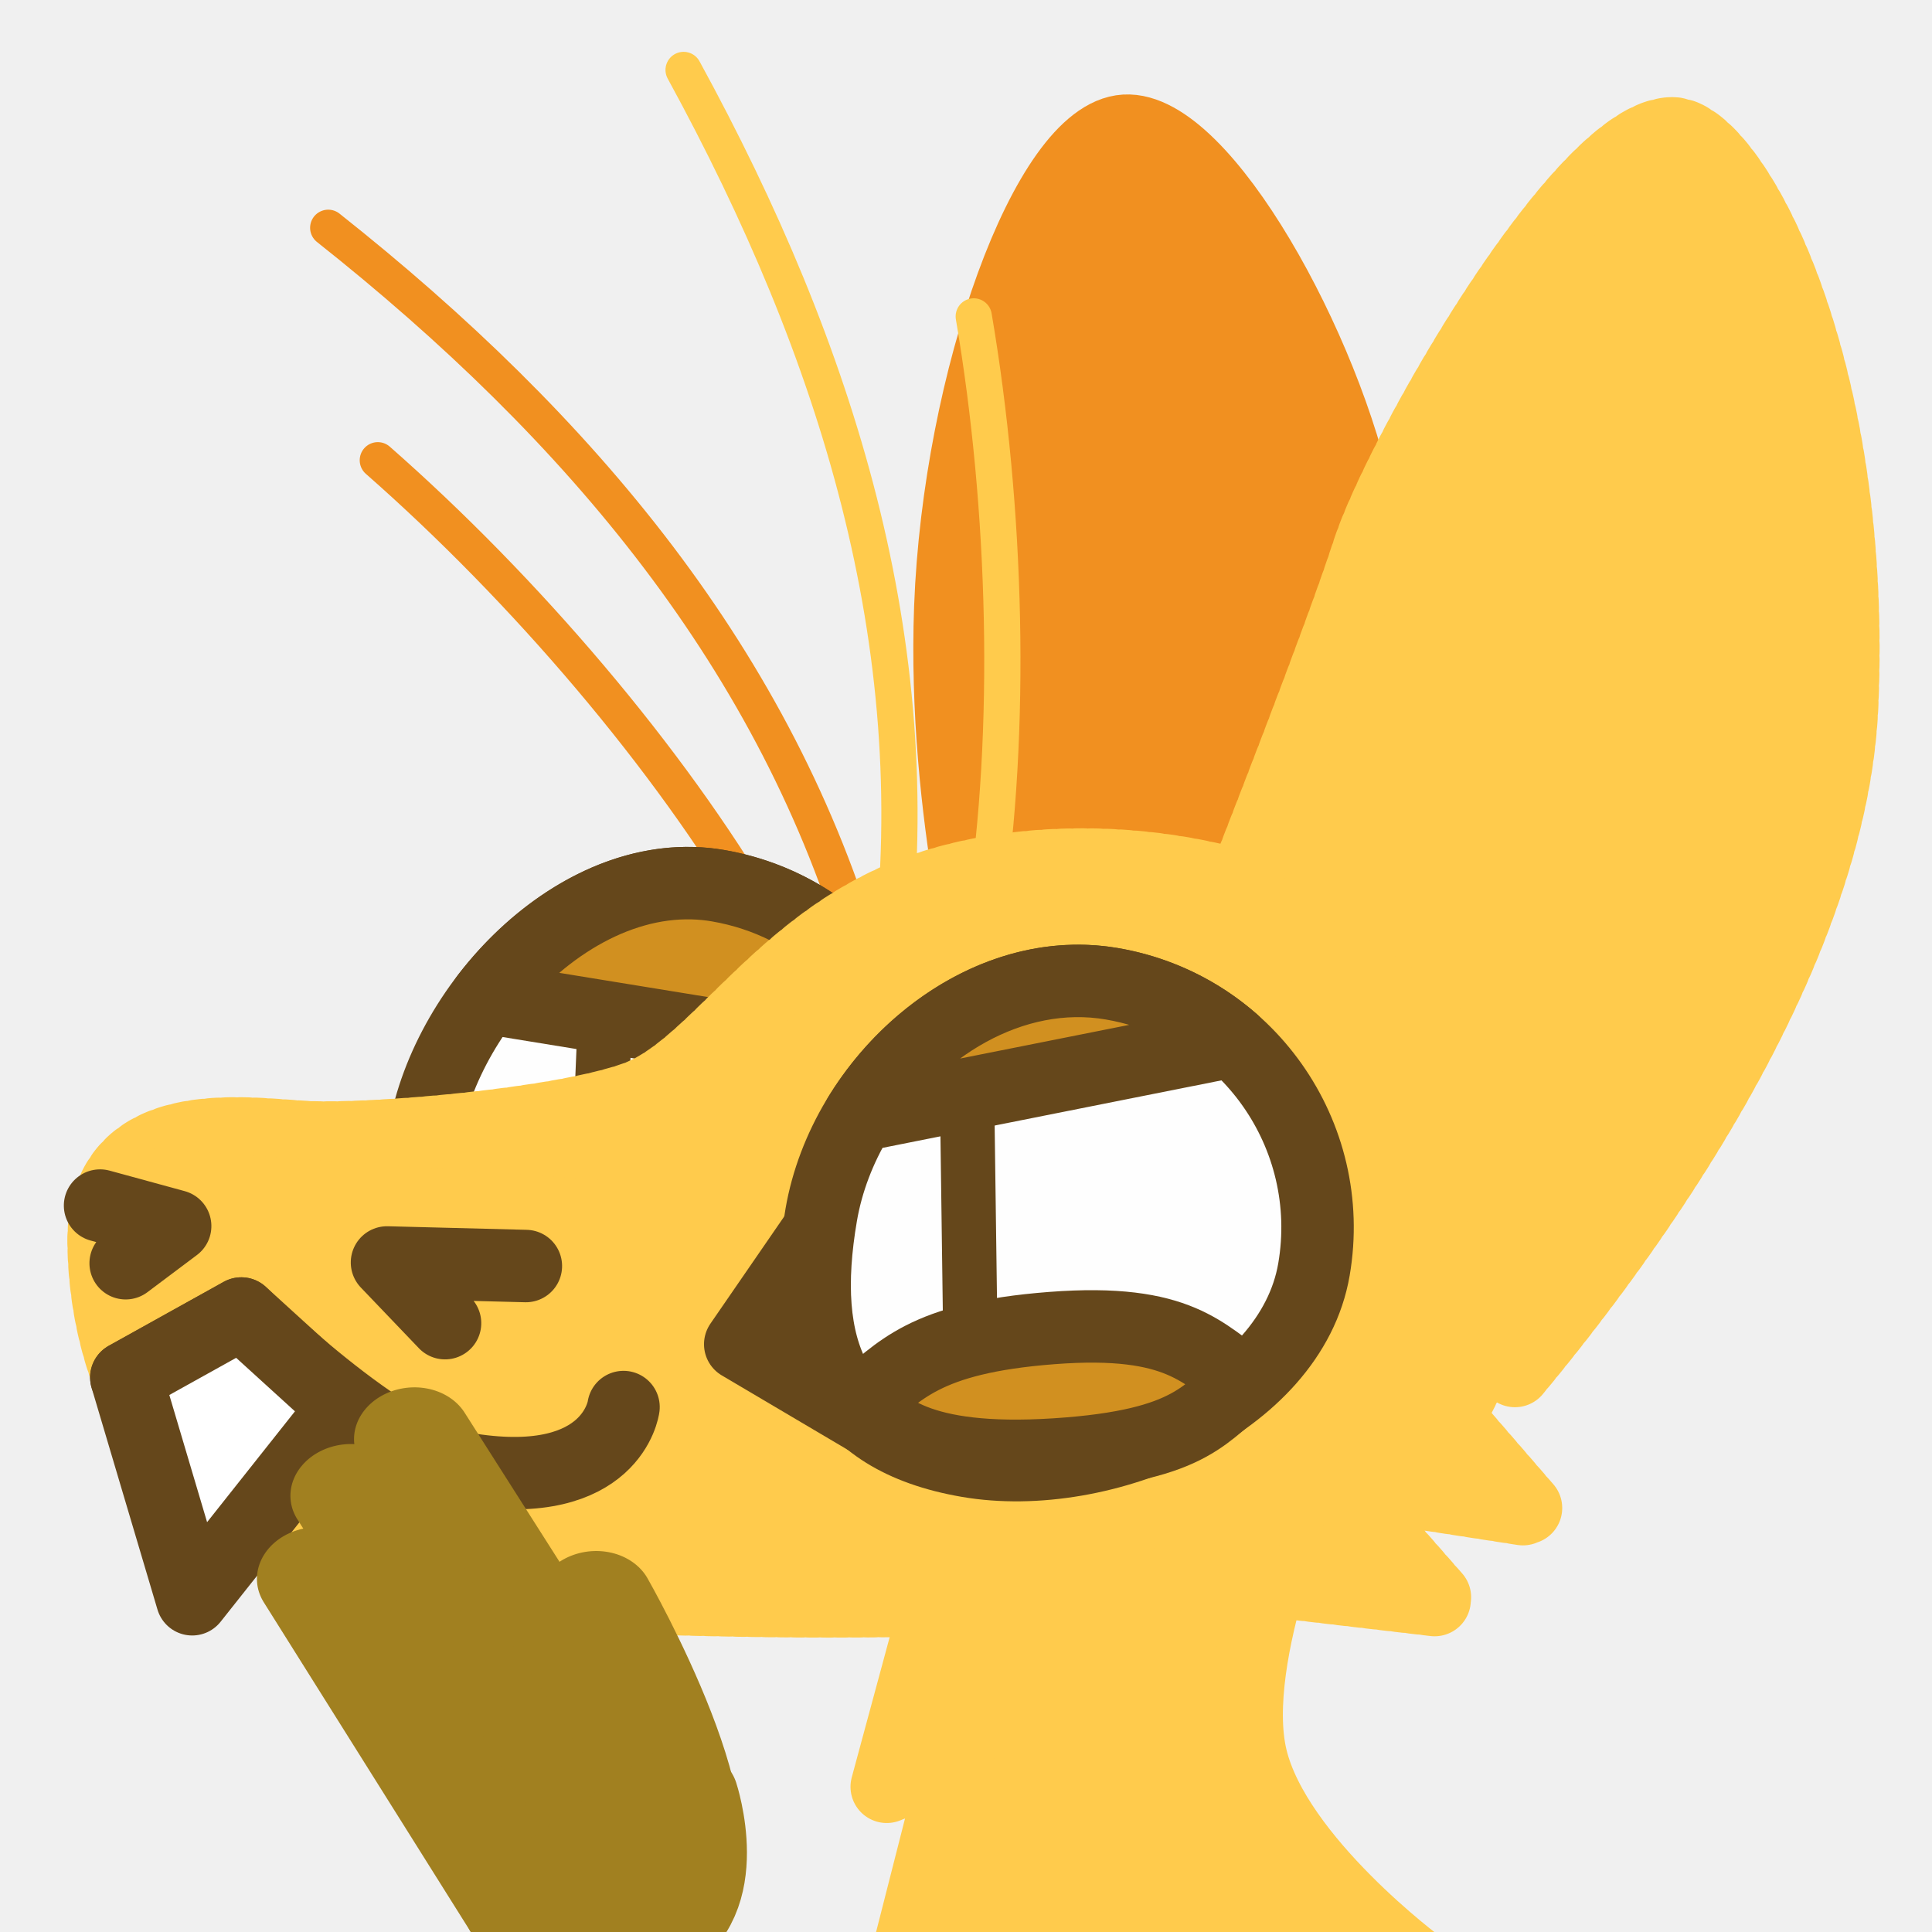
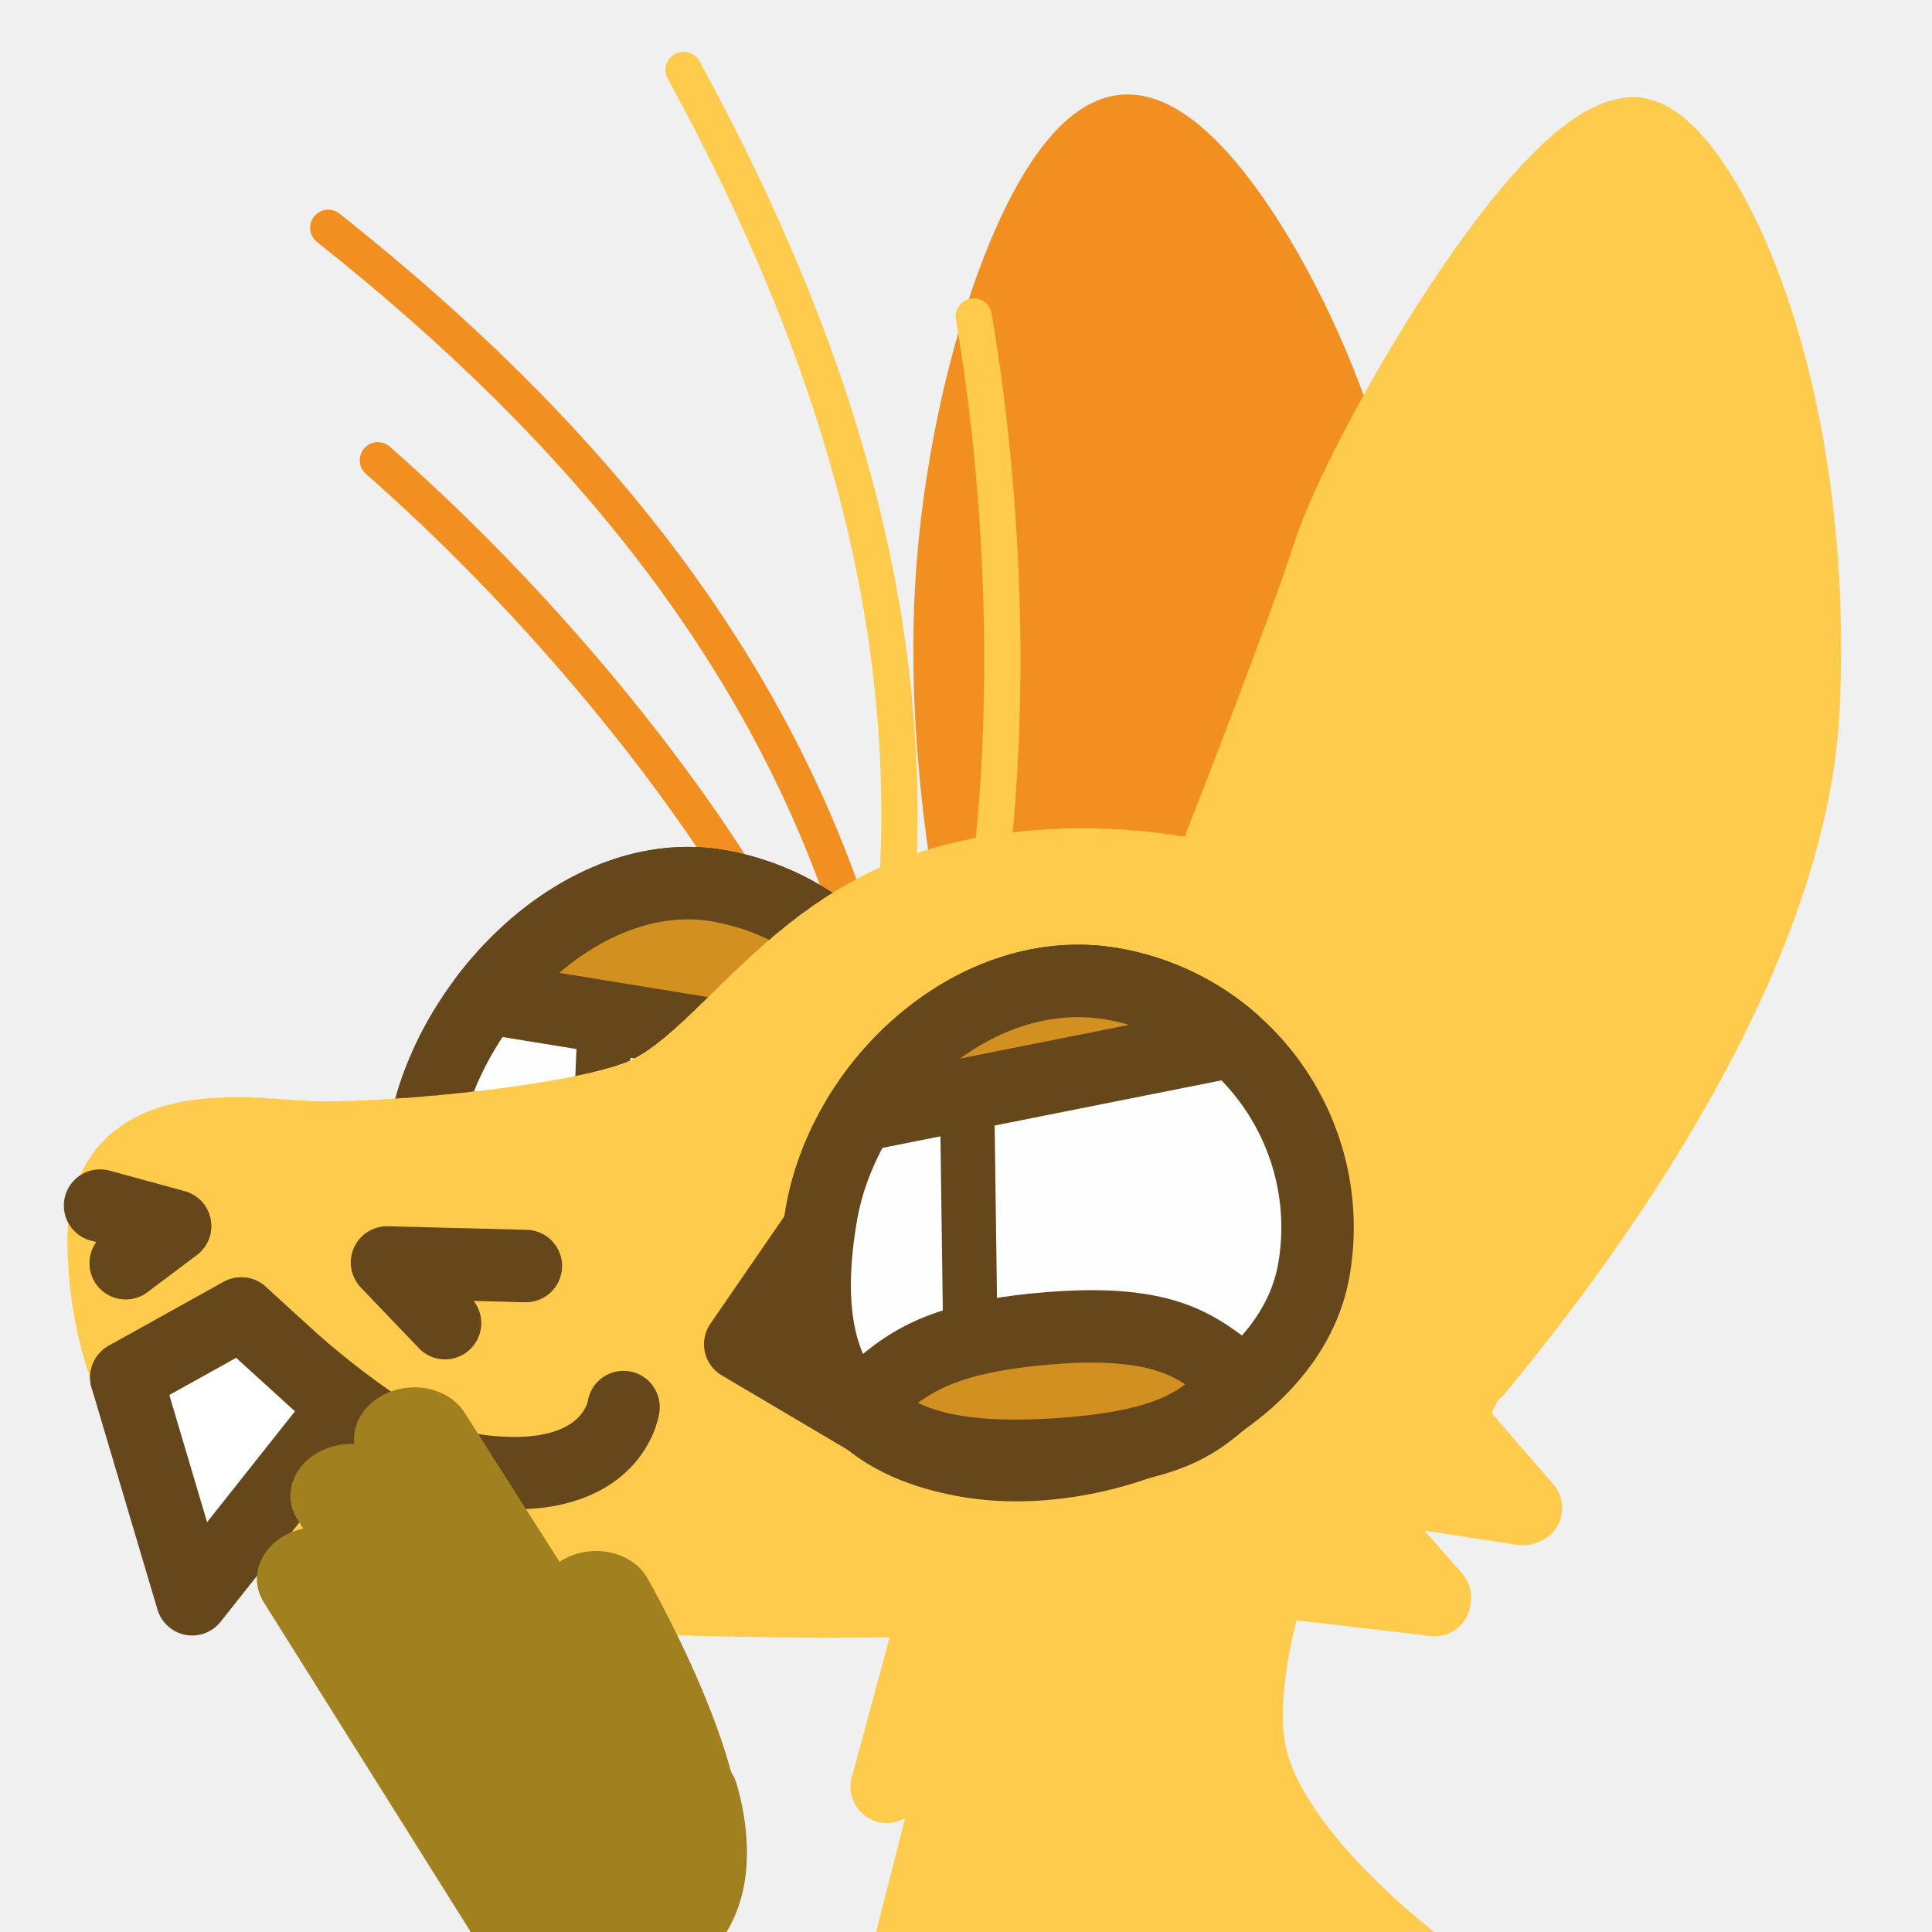
<svg xmlns="http://www.w3.org/2000/svg" version="1.1" id="svg824" width="1706.667" height="1706.667" viewBox="0 0 1706.667 1706.667">
  <defs id="defs828" />
  <g id="layer1" style="display:inline">
    <path style="display:none;fill:#123456;stroke:#123456;stroke-width:64;stroke-linecap:round;stroke-linejoin:round;-inkscape-stroke:none;paint-order:fill markers stroke;stop-color:#000000" d="m 1298.031,865.098 c 70.798,131.454 185.382,239.025 198.706,401.828 -29.438,-19.135 -55.932,-14.719 -79.483,13.247 91.022,54.7 58.514,175.917 81.69,267.15 l -99.353,6.624 c 66.759,58.919 81.773,128.186 90.522,198.706 l -494.507,2.208 c -24.38,-41.481 23.115,-208.563 66.236,-227.044 0,0 3.379,-20.015 -75.353,-9.455 C 1015.23,1271.09 1172.184,1096.186 1298.031,865.098 Z" id="path3091" />
    <path style="opacity:1;fill:#ffcb4c;fill-opacity:1;stroke:#ffcb4c;stroke-width:64;stroke-linecap:round;stroke-linejoin:round;stroke-miterlimit:4;stroke-dasharray:none;stroke-dashoffset:0;stroke-opacity:1;paint-order:fill markers stroke;stop-color:#000000" d="m 848.093,1338.888 -64.785,239.508 62.822,-25.521 -51.043,200.244 459.384,-15.705 c 0,0 -127.607,-94.233 -149.202,-184.539 -21.595,-90.306 51.043,-253.25 51.043,-253.25 z" id="path3340" />
    <g id="g12988" transform="rotate(9.746961,884.2754,1159.381)">
      <path style="display:inline;fill:none;fill-opacity:1;stroke:#f19020;stroke-width:32;stroke-linecap:round;stroke-linejoin:round;stroke-miterlimit:4;stroke-dasharray:none;stroke-dashoffset:0;stroke-opacity:1;paint-order:fill markers stroke;stop-color:#000000" d="m 214.247,510.634 c 146.957,90.167 298.173,215.743 401.657,338.766" id="path6280-0-6" />
      <path style="display:inline;fill:none;fill-opacity:1;stroke:#f19020;stroke-width:32;stroke-linecap:round;stroke-linejoin:round;stroke-miterlimit:4;stroke-dasharray:none;stroke-dashoffset:0;stroke-opacity:1;paint-order:fill markers stroke;stop-color:#000000" d="M 136.307,315.67 C 386.364,452.289 592.003,626.13 711.506,872.152" id="path6280-3" />
      <g id="g12997">
        <path id="path1915-9" style="display:inline;fill:#fefefe;stroke:#65471b;stroke-width:64;stroke-linecap:round;stroke-linejoin:round;paint-order:fill markers stroke;stop-color:#000000" d="m 792.618,1048.728 c 10e-6,120.717 -155.86,218.577 -276.577,218.577 -120.717,0 -160.577,-55.86 -160.577,-176.577 0,-120.717 97.86,-260.577 218.577,-260.577 120.717,0 218.577,97.86 218.577,218.577 z" />
        <path style="opacity:1;fill:#ffffff;fill-opacity:1;stroke:#65471b;stroke-width:48;stroke-linecap:round;stroke-linejoin:round;stroke-miterlimit:4;stroke-dasharray:none;stroke-dashoffset:0;stroke-opacity:1;paint-order:fill markers stroke;stop-color:#000000" d="M 495.187,960.35 516.391,1125.053" id="path2372" />
-         <path id="path7738" style="display:inline;fill:#d19020;stroke:#65471b;stroke-width:64;stroke-linecap:round;stroke-linejoin:round;paint-order:fill markers stroke;stop-color:#000000;fill-opacity:1" d="m 611.959,780.176 c -69.237,-1.916 -136.679,41.332 -182.412,101.121 l 379.312,61.793 C 787.956,862.446 721.694,797.401 634.256,782.381 c -7.436,-1.277 -14.877,-2 -22.297,-2.205 z" transform="rotate(-9.746961,884.2754,1159.381)" />
+         <path id="path7738" style="display:inline;fill:#d19020;fill-opacity:1;stroke:#65471b;stroke-width:64;stroke-linecap:round;stroke-linejoin:round;paint-order:fill markers stroke;stop-color:#000000" d="m 611.959,780.176 c -69.237,-1.916 -136.679,41.332 -182.412,101.121 l 379.312,61.793 C 787.956,862.446 721.694,797.401 634.256,782.381 c -7.436,-1.277 -14.877,-2 -22.297,-2.205 z" transform="rotate(-9.746961,884.2754,1159.381)" />
      </g>
      <path style="opacity:1;fill:#f19020;fill-opacity:1;stroke:#f19020;stroke-width:64;stroke-linecap:round;stroke-miterlimit:4;stroke-dasharray:none;stroke-dashoffset:0;stroke-opacity:1;paint-order:fill markers stroke;stop-color:#000000" d="m 834.171,894.549 c 0,0 -75.393,-160.403 -99.507,-341.537 -26.528,-199.265 14.089,-425.401 80.873,-441.019 66.784,-15.618 208.006,160.036 259.205,292.512 51.199,132.475 69.033,440.632 69.033,440.632 z" id="path1640" />
      <path id="path1148" style="display:inline;opacity:1;fill:#ffcb4c;stroke:#ffcb4c;stroke-width:64;stroke-linecap:round;stroke-linejoin:round;stroke-miterlimit:4;stroke-dasharray:6.4, 6.4;stroke-dashoffset:0;stroke-opacity:1;paint-order:fill markers stroke;stop-color:#000000" d="m 1299.055,1153.559 c 0,0 -0.108,-10.821 -0.951,-28.418 -0.422,-8.799 -1.026,-19.291 -1.895,-30.973 -0.869,-11.681 -2,-24.552 -3.473,-38.105 -1.473,-13.553 -3.289,-27.788 -5.523,-42.201 -2.235,-14.413 -4.889,-29.005 -8.043,-43.268 -1.577,-7.131 -3.279,-14.182 -5.115,-21.086 -1.836,-6.904 -3.807,-13.662 -5.922,-20.213 -2.115,-6.551 -4.373,-12.892 -6.787,-18.963 -2.414,-6.071 -4.983,-11.87 -7.715,-17.334 -2.732,-5.464 -5.935,-10.786 -9.539,-15.961 -3.604,-5.175 -7.611,-10.205 -11.949,-15.084 -4.338,-4.879 -9.007,-9.609 -13.94,-14.186 -4.932,-4.576 -10.126,-8.999 -15.514,-13.266 -5.387,-4.266 -10.967,-8.375 -16.67,-12.324 -5.703,-3.949 -11.53,-7.738 -17.41,-11.363 -11.761,-7.251 -23.737,-13.847 -35.371,-19.76 -11.634,-5.913 -22.926,-11.142 -33.32,-15.66 -10.395,-4.519 -19.891,-8.326 -27.934,-11.395 -16.085,-6.137 -26.354,-9.318 -26.354,-9.318 -106.831,-15.988 -232.175,6.969 -312.625,60.014 -101.267,66.77 -136.887,176.629 -198.707,211.955 -61.82,35.325 -225.2,77.273 -280.396,83.897 -55.196,6.623 -183.25,6.625 -161.172,123.641 22.078,117.016 112.599,282.605 377.541,247.279 264.942,-35.326 313.515,-44.157 536.508,-88.314 22.897,-4.534 53.848,-18.32 86.828,-36.947 l 213.871,-11.428 -92.926,-75.256 c 5.358,-4.84 10.6,-9.718 15.633,-14.637 l 142.076,-2.375 -84.881,-69.668 c 3.481,-6.554 6.481,-13.021 8.627,-19.307 1.052,-3.082 2.033,-6.627 3.047,-9.977 z" />
      <path style="display:none;fill:#123456;stroke:#123456;stroke-width:64;stroke-linecap:round;stroke-linejoin:round;-inkscape-stroke:none;paint-order:fill markers stroke;stop-color:#000000" d="M 880.931,744.045 C 763.916,771.643 622.613,916.257 622.613,916.257 620.953,833.211 611.28,749.437 735.213,677.809 c -124.695,-7.457 -249.288,-15.117 -408.452,46.365 0,0 303.226,-263.622 490.142,-280.397 172.212,-15.455 264.942,37.533 264.942,37.533 -0.192,-45.683 -31.458,-88.259 -90.522,-128.055 0,0 295.852,97.145 333.385,194.291 37.533,97.145 28.702,167.796 28.702,167.796 l -243.752,34.923 c 0,0 -111.711,-33.819 -228.727,-6.221 z" id="path1637" />
-       <path id="path13483" style="display:inline;opacity:1;fill:#ffcb4c;stroke:#ffcb4c;stroke-width:64;stroke-linecap:round;stroke-linejoin:round;stroke-miterlimit:4;stroke-dasharray:6.4, 6.4;stroke-dashoffset:0;stroke-opacity:1;paint-order:fill markers stroke;stop-color:#000000" d="m 1292.465,32.427 c -78.399,13.079 -189.645,320.445 -202.472,409.824 -11.421,79.578 -53.232,282.096 -65.136,339.497 0,0 10.652,1.448 27.528,4.855 8.438,1.703 18.431,3.896 29.428,6.643 10.996,2.747 22.995,6.046 35.443,9.964 12.448,3.918 25.347,8.453 38.14,13.67 6.397,2.608 12.767,5.386 19.043,8.343 6.276,2.957 12.455,6.091 18.471,9.413 6.016,3.322 11.867,6.83 17.485,10.532 5.618,3.702 11.002,7.599 16.084,11.698 5.082,4.099 9.861,8.401 14.268,12.912 4.407,4.512 8.441,9.234 12.036,14.174 3.594,4.94 7.082,10.238 10.462,15.828 3.38,5.591 6.651,11.474 9.815,17.588 3.164,6.113 6.22,12.455 9.167,18.963 2.947,6.508 5.786,13.182 8.515,19.957 5.458,13.549 10.477,27.505 15.053,41.354 4.576,13.849 8.71,27.591 12.393,40.717 3.683,13.126 6.917,25.635 9.696,37.015 2.779,11.379 5.101,21.629 6.965,30.239 3.728,17.219 5.614,27.874 5.614,27.874 76.201,-131.87 213.467,-405.661 185.463,-627.421 C 1487.585,202.448 1343.305,23.946 1292.465,32.427 Z" />
+       <path id="path13483" style="display:inline;opacity:1;fill:#ffcb4c;stroke:#ffcb4c;stroke-width:64;stroke-linecap:round;stroke-linejoin:round;stroke-miterlimit:4;stroke-dasharray:6.4, 6.4;stroke-dashoffset:0;stroke-opacity:1;paint-order:fill markers stroke;stop-color:#000000" d="m 1258.956,38.183 c -78.399,13.079 -189.645,320.445 -202.472,409.824 -11.421,79.578 -53.232,282.096 -65.136,339.497 0,0 10.652,1.448 27.528,4.855 8.438,1.703 18.431,3.896 29.428,6.643 10.996,2.747 22.995,6.046 35.443,9.964 12.448,3.918 25.347,8.453 38.14,13.67 6.397,2.608 12.767,5.386 19.043,8.343 6.276,2.957 12.455,6.091 18.471,9.413 6.016,3.322 11.867,6.83 17.485,10.532 5.618,3.702 11.002,7.599 16.084,11.698 5.082,4.099 9.861,8.401 14.268,12.912 4.407,4.512 8.441,9.234 12.036,14.174 3.594,4.94 7.082,10.238 10.462,15.828 3.38,5.591 6.651,11.474 9.815,17.588 3.164,6.113 6.22,12.455 9.167,18.963 2.947,6.508 5.786,13.182 8.515,19.957 5.458,13.549 10.477,27.505 15.053,41.354 4.576,13.849 8.71,27.591 12.393,40.717 3.683,13.126 6.917,25.635 9.696,37.015 2.779,11.379 5.101,21.629 6.965,30.239 3.728,17.219 5.614,27.874 5.614,27.874 76.201,-131.87 213.467,-405.661 185.463,-627.421 C 1454.077,208.204 1309.796,29.702 1258.956,38.183 Z" />
      <g id="g13003">
        <path style="opacity:1;fill:#ffcb4c;fill-opacity:1;stroke:none;stroke-width:64;stroke-linecap:round;stroke-linejoin:round;stroke-miterlimit:4;stroke-dasharray:none;stroke-dashoffset:0;stroke-opacity:1;paint-order:fill markers stroke;stop-color:#000000" d="m 132.471,1346.787 90.522,-72.859 c 0,0 146.935,106.632 222.993,101.561 66.235,-4.416 119.224,-37.533 119.224,-37.533 l -32.922,-235.898 -431.652,43.553 -7.57,162.817 z" id="path3264" />
        <path style="opacity:1;fill:none;fill-opacity:1;stroke:#65471b;stroke-width:64;stroke-linecap:round;stroke-linejoin:round;stroke-miterlimit:4;stroke-dasharray:none;stroke-dashoffset:0;stroke-opacity:1;paint-order:fill markers stroke;stop-color:#000000" d="m 83.898,1201.07 68.443,6.623 -37.533,39.741" id="path2163" />
        <path style="opacity:1;fill:none;fill-opacity:1;stroke:#65471b;stroke-width:64;stroke-linecap:round;stroke-linejoin:round;stroke-miterlimit:4;stroke-dasharray:none;stroke-dashoffset:0;stroke-opacity:1;paint-order:fill markers stroke;stop-color:#000000" d="m 401.828,1251.85 -59.612,-44.157 121.432,-17.663" id="path2198" />
        <path style="opacity:1;fill:#ffcb4c;fill-opacity:1;stroke:#65471b;stroke-width:64;stroke-linecap:round;stroke-linejoin:round;stroke-miterlimit:4;stroke-dasharray:none;stroke-dashoffset:0;stroke-opacity:1;paint-order:fill markers stroke;stop-color:#000000" d="m 132.471,1346.787 90.522,-72.859 c 0,0 146.778,102.944 222.993,101.561 126.887,-2.302 123.767,-77.291 123.767,-77.291" id="path2200" />
        <path style="opacity:1;fill:#ffffff;fill-opacity:1;stroke:#65471b;stroke-width:64;stroke-linecap:round;stroke-linejoin:round;stroke-miterlimit:4;stroke-dasharray:none;stroke-dashoffset:0;stroke-opacity:1;paint-order:fill markers stroke;stop-color:#000000" d="m 222.993,1530.039 -90.522,-183.251 90.522,-72.859 103.769,66.235 z" id="path2202" />
      </g>
      <g id="g12993">
        <path style="opacity:1;fill:#65471b;fill-opacity:1;stroke:#65471b;stroke-width:64;stroke-linecap:round;stroke-linejoin:round;stroke-miterlimit:4;stroke-dasharray:none;stroke-dashoffset:0;stroke-opacity:1;paint-order:fill markers stroke;stop-color:#000000" d="m 661.976,1226.049 53.367,-115.501 86.531,168.711 z" id="path7852" />
        <path id="path1915" style="opacity:1;fill:#fefefe;stroke:#65471b;stroke-width:64;stroke-linecap:round;stroke-linejoin:round;paint-order:fill markers stroke;stop-color:#000000" d="m 1150.289,1075.222 c 0,120.717 -151.86,218.577 -272.577,218.577 -120.717,0 -164.577,-71.86 -164.577,-192.577 -2e-5,-120.717 97.86,-244.577 218.577,-244.577 120.717,-2e-5 218.577,97.86 218.577,218.577 z" />
        <path style="opacity:1;fill:#ffffff;fill-opacity:1;stroke:#65471b;stroke-width:48;stroke-linecap:round;stroke-linejoin:round;stroke-miterlimit:4;stroke-dasharray:none;stroke-dashoffset:0;stroke-opacity:1;paint-order:fill markers stroke;stop-color:#000000" d="m 823.852,984.089 34.676,186.682" id="path2350" />
        <g id="g1475" style="display:inline" transform="rotate(-2.511183,988.0809,1107.806)">
          <path id="path1280" style="opacity:1;fill:#d19020;stroke:#65471b;stroke-width:64;stroke-linecap:round;stroke-linejoin:round;paint-order:fill markers stroke;stop-color:#000000" d="m 928.29,1162.815 c -112.236,23.105 -128.413,55.529 -160.157,88.013 24.647,15.958 55.277,45.904 177.572,22.346 122.295,-23.558 126.267,-55.759 158.224,-84.258 -39.862,-19.199 -63.404,-49.205 -175.639,-26.1 z" />
        </g>
        <path id="path966" style="opacity:1;fill:#d19020;fill-opacity:1;stroke:#65471b;stroke-width:64;stroke-linecap:round;stroke-linejoin:round;paint-order:fill markers stroke;stop-color:#000000" d="M 1088.977,919.742 C 1059.744,894.192 1023.344,876.101 982.279,869.047 894.084,853.897 806.788,907.979 759.176,985.428 Z" transform="rotate(-9.746961,884.2754,1159.381)" />
      </g>
      <path style="opacity:1;fill:none;fill-opacity:1;stroke:#ffcb4c;stroke-width:32;stroke-linecap:round;stroke-linejoin:round;stroke-miterlimit:4;stroke-dasharray:none;stroke-dashoffset:0;stroke-opacity:1;paint-order:fill markers stroke;stop-color:#000000" d="M 422.098,125.101 C 599.1,348.402 720.689,588.661 734.815,861.807" id="path6280" />
      <path style="display:inline;fill:none;fill-opacity:1;stroke:#ffcb4c;stroke-width:32;stroke-linecap:round;stroke-linejoin:round;stroke-miterlimit:4;stroke-dasharray:none;stroke-dashoffset:0;stroke-opacity:1;paint-order:fill markers stroke;stop-color:#000000" d="m 711.568,296.293 c 57.336,162.601 95.675,355.385 98.55,516.119" id="path6280-0" />
    </g>
    <g id="layer2" transform="matrix(-0.6320396,-0.835853,-0.9956756,0.5657144,2121.801,827.6576)" style="display:inline;fill:none;fill-opacity:1;stroke:#888800;stroke-width:0.917;stroke-opacity:1">
      <path style="fill:none;fill-opacity:1;stroke:#a18020;stroke-width:88.011;stroke-linecap:round;stroke-linejoin:round;stroke-miterlimit:4;stroke-dasharray:none;stroke-opacity:1;paint-order:fill markers stroke;stop-color:#000000" d="m 268.045,1433.432 c 0,0 -238.727,27.914 -243.75,94.117" id="path15392" />
      <path style="fill:none;fill-opacity:1;stroke:#a18020;stroke-width:88.011;stroke-linecap:round;stroke-linejoin:round;stroke-miterlimit:4;stroke-dasharray:none;stroke-opacity:1;paint-order:fill markers stroke;stop-color:#000000" d="M 465.365,1469.399 89.494,1497.152" id="path20257" />
      <path style="fill:none;fill-opacity:1;stroke:#a18020;stroke-width:88.011;stroke-linecap:round;stroke-linejoin:round;stroke-miterlimit:4;stroke-dasharray:none;stroke-opacity:1;paint-order:fill markers stroke;stop-color:#000000" d="M 83.585,1562.01 450.178,1535.475" id="path20259" />
      <path style="fill:none;fill-opacity:1;stroke:#a18020;stroke-width:88.011;stroke-linecap:round;stroke-linejoin:round;stroke-miterlimit:4;stroke-dasharray:none;stroke-opacity:1;paint-order:fill markers stroke;stop-color:#000000" d="M 71.289,1621.58 402.782,1595.265" id="path20261" />
      <path style="fill:none;fill-opacity:1;stroke:#a18020;stroke-width:88.011;stroke-linecap:round;stroke-linejoin:round;stroke-miterlimit:4;stroke-dasharray:none;stroke-opacity:1;paint-order:fill markers stroke;stop-color:#000000" d="m 87.398,1472.657 c 0,0 -91.72,27.701 -88.28,86.167 C 2.558,1617.291 71.289,1621.58 71.289,1621.58 l 16.109,-148.923" id="path20376" />
    </g>
  </g>
</svg>
